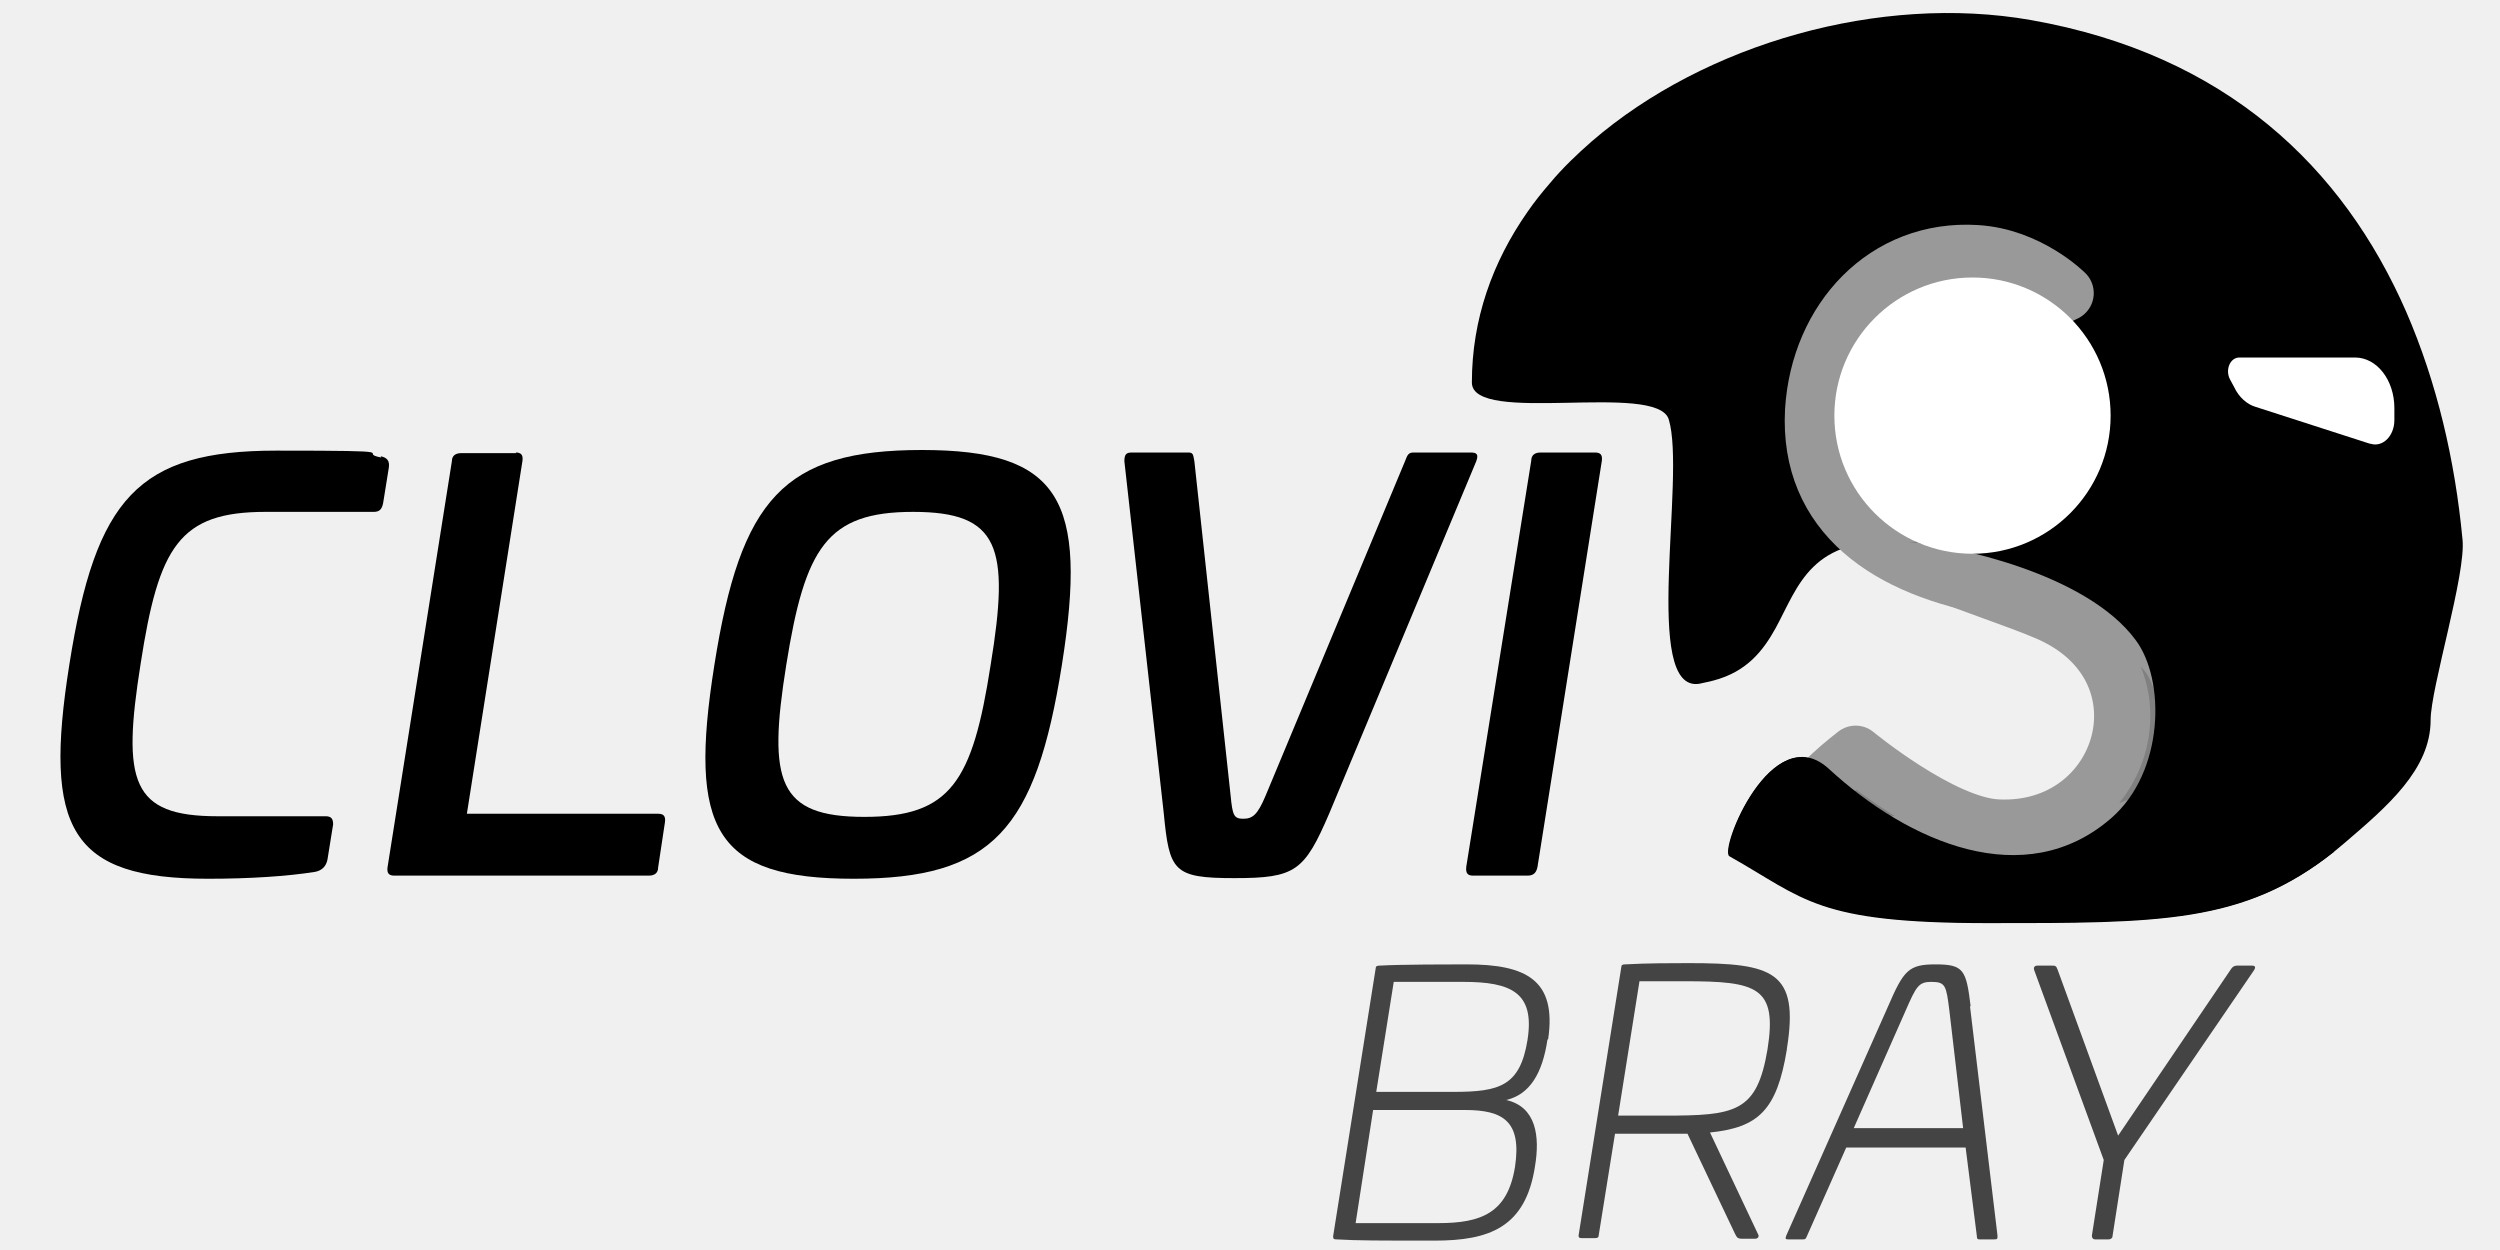
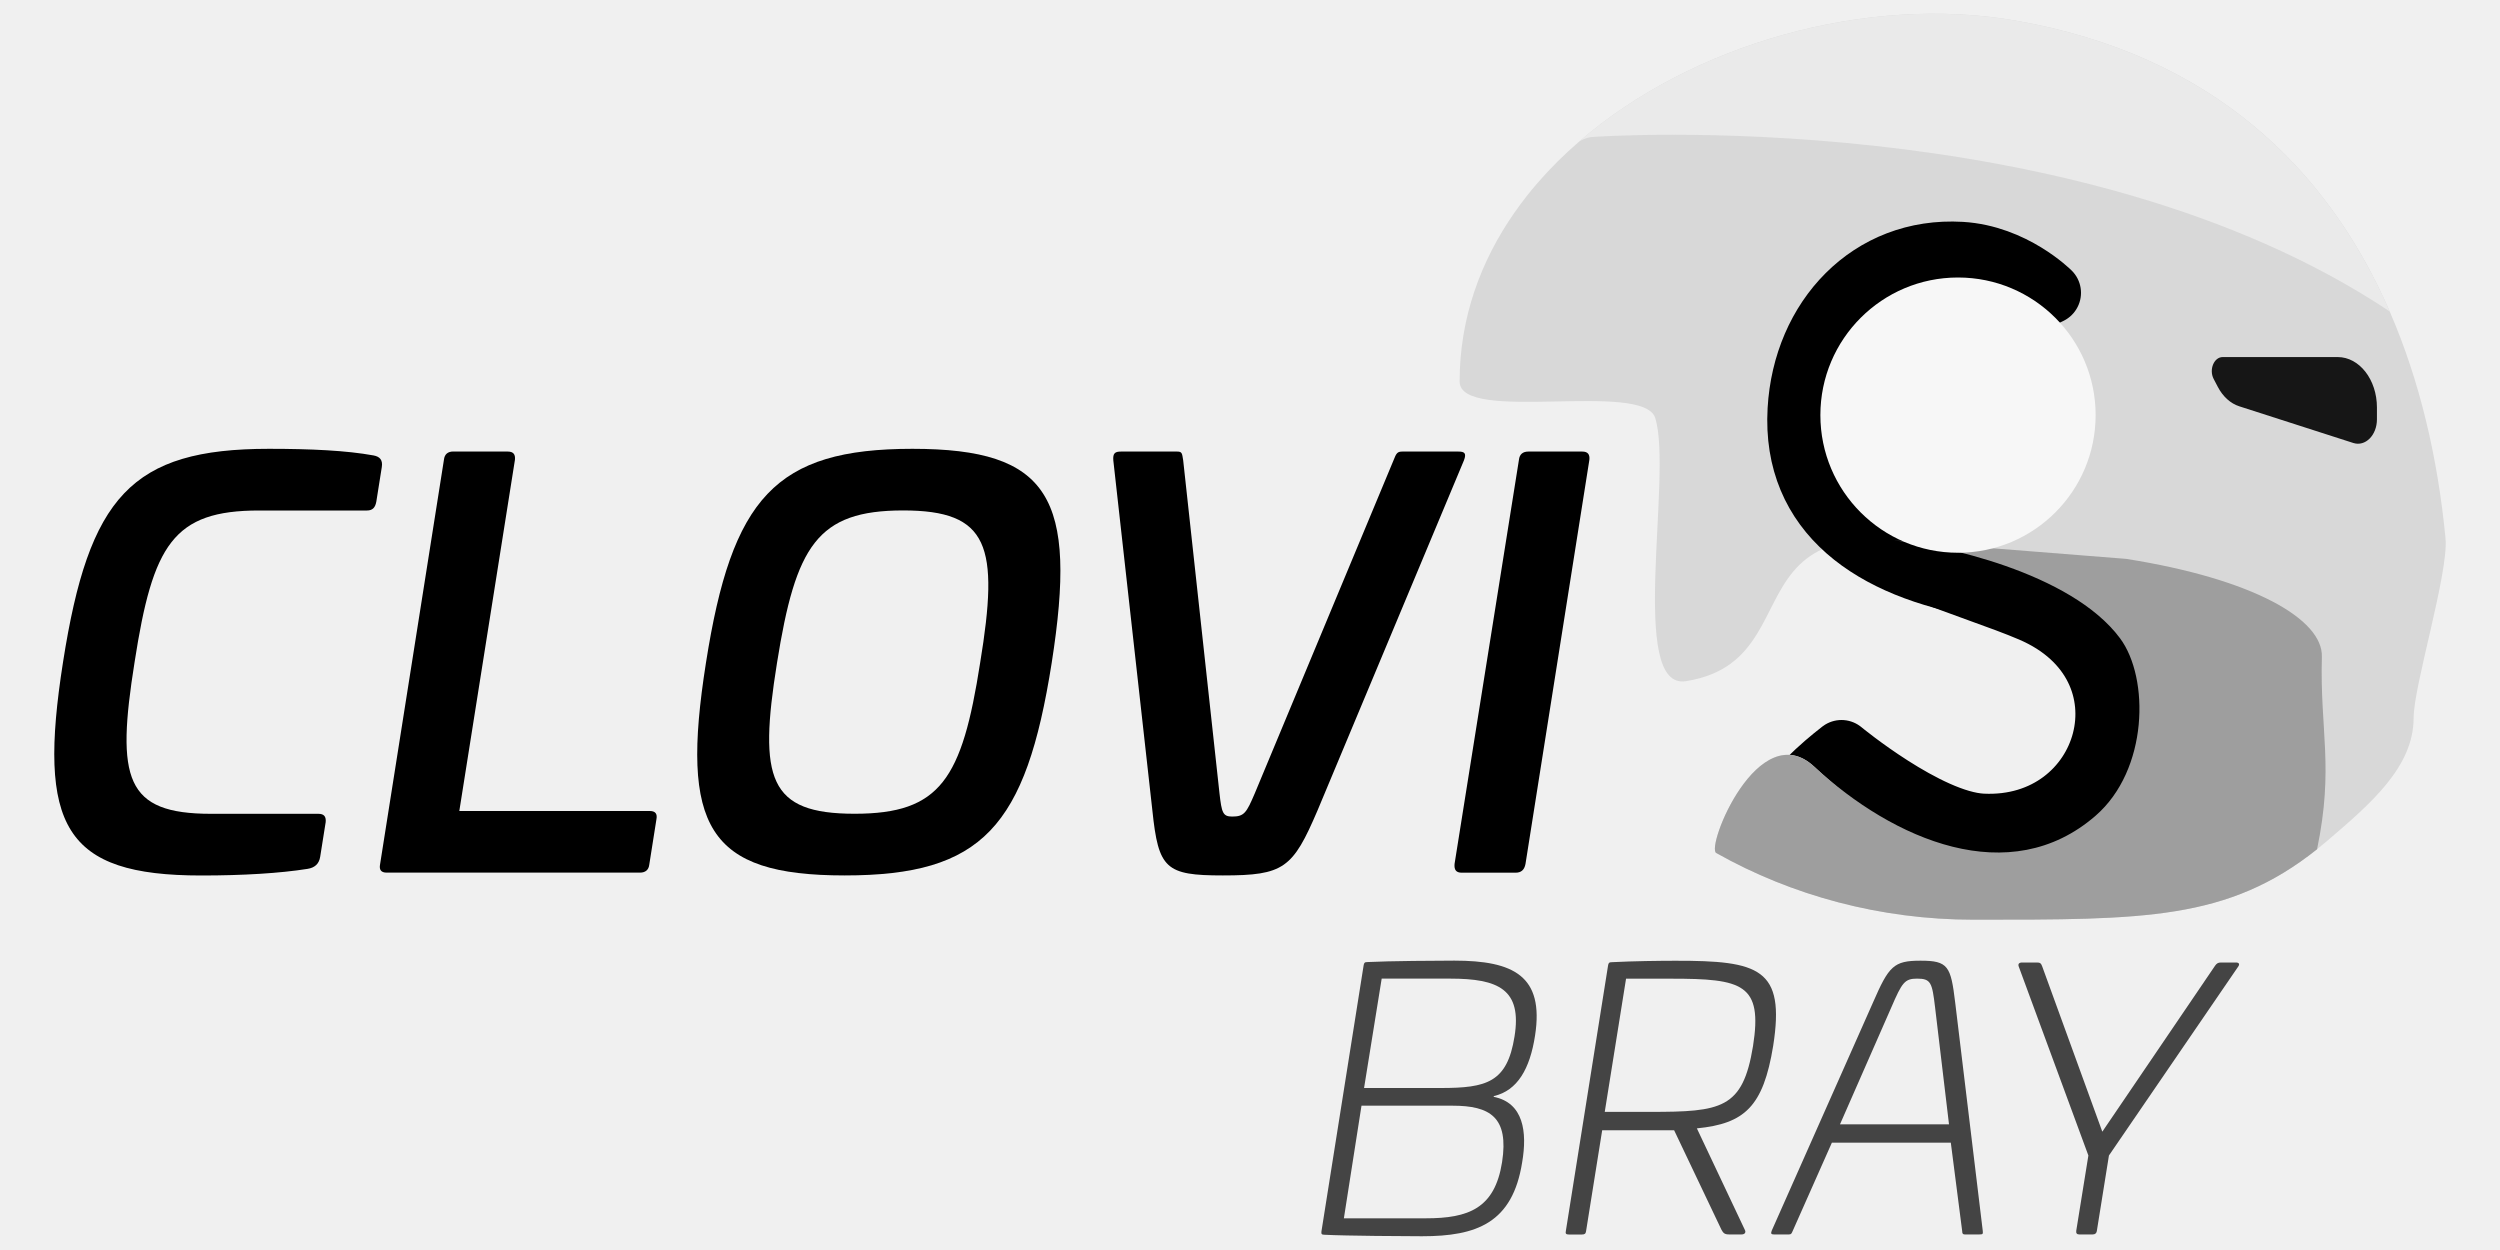
- <svg xmlns="http://www.w3.org/2000/svg" version="1.1" viewBox="0 0 400 200">
-   <defs>
-     <style>
-       .cls-1 {
-         fill: gray;
-         stroke: #999;
-         stroke-width: 9px;
-       }
- 
-       .cls-1, .cls-2 {
-         stroke-linejoin: round;
-       }
- 
-       .cls-3 {
-         fill: #fff;
-       }
- 
-       .cls-2 {
-         stroke: #000;
-         stroke-width: 8px;
-       }
- 
-       .cls-4 {
-         fill: #d8d8d8;
-       }
- 
-       .cls-5 {
-         fill: #444;
-       }
- 
-       .cls-6 {
-         fill: #333;
-       }
- 
-       .cls-7 {
-         fill: #9e9e9e;
-       }
- 
-       .cls-8 {
-         display: none;
-       }
- 
-       .cls-9 {
-         fill: #eaeaea;
-       }
- 
-       .cls-10 {
-         fill: #f7f7f7;
-       }
-     </style>
-   </defs>
+ <svg xmlns="http://www.w3.org/2000/svg" version="1.1" id="Lager_1" x="0px" y="0px" viewBox="0 0 400 200" style="enable-background:new 0 0 400 200;" xml:space="preserve">
+   <style type="text/css">
+ 	.st0{fill:#444444;}
+ 	.st1{stroke:#000000;stroke-width:10;stroke-linejoin:round;stroke-miterlimit:10;}
+ 	.st2{fill:#D8D8D8;}
+ 	.st3{fill:#9E9E9E;}
+ 	.st4{fill:#161616;}
+ 	.st5{fill:#F7F7F7;}
+ 	.st6{fill:#EAEAEA;}
+ </style>
  <g>
-     <g id="Lager_2" class="cls-8">
-       <g>
-         <g>
-           <path d="M70.2,74.9c.9.2,1.4.7,1.2,1.7l-.8,5.1c-.2.9-.6,1.3-1.4,1.3h-16c-12.7,0-15.7,5-18.4,22.4-2.8,17.4-1.4,22.5,11.3,22.5h15.9c.8,0,1.1.4,1.1,1.2l-.8,5.1c-.2,1.1-.8,1.6-1.9,1.8-4.1.7-9.5,1-15.7,1-20.3,0-24.3-7.2-20.4-31.6,3.8-24.4,10.1-31.5,30.5-31.5,6.2,0,11.5.2,15.5,1Z" />
-           <path d="M90.1,74.3c.8,0,1.1.4,1.1,1.2l-8.2,52h28.2c.8,0,1.1.4,1,1.2l-1.1,6.7c0,.8-.6,1.2-1.4,1.2h-37.5c-.8,0-1.1-.4-1-1.2l9.5-59.9c0-.8.6-1.2,1.4-1.2h8.1Z" />
-           <path d="M170.6,105.6c-3.8,24.3-10.3,31.4-30.6,31.4s-24.4-7.2-20.5-31.4c3.8-24.4,10.3-31.7,30.5-31.7s24.4,7.2,20.6,31.7ZM129.9,105.6c-2.8,17.2-1.2,22.3,11.5,22.3s15.9-5.1,18.6-22.3c2.9-17.4,1.3-22.6-11.4-22.6-12.7,0-15.9,5.2-18.6,22.6Z" />
-           <path d="M230.8,74.3c.9,0,1.2.2.8,1.3l-21.7,51.8c-3.7,8.6-5,9.6-14,9.6s-9.5-1-10.4-9.6l-5.8-51.8c0-1.1.2-1.3,1.1-1.3h8.3c.7,0,.7.2.9,1.3l5.4,49.3c.3,2.9.5,3.4,1.9,3.4s2.1-.6,3.3-3.4l20.5-49.3c.4-1.1.6-1.3,1.3-1.3,0,0,8.3,0,8.3,0Z" />
-           <path d="M249.1,74.3c.8,0,1.1.4,1.1,1.2l-9.5,59.8c-.2.9-.7,1.3-1.5,1.3h-8c-.8,0-1.1-.4-1.1-1.3l9.5-59.8c0-.8.6-1.2,1.4-1.2h8Z" />
-         </g>
-         <g>
-           <path class="cls-5" d="M242.1,160.7c-.8,4.9-2.6,8.1-6.1,9h0c4.5,1,5,5.3,4.2,9.8-1.4,9-6.7,11-14.8,11s-11.3,0-14.4-.2c-.4,0-.5-.1-.4-.5l6.3-39.4c0-.4.2-.5.5-.5,3.2-.2,10.6-.2,12.9-.2,8.8,0,13.3,2.3,11.9,11.1ZM216.4,171.1l-2.6,16.7h12.1c6.4,0,10.2-1.5,11.3-8.3,1-6.7-1.8-8.4-7.3-8.4h-13.5ZM219.4,152.3l-2.6,16.2h11.3c6.8,0,9.8-.8,10.9-7.6,1.1-7-2.4-8.6-9.5-8.6h-10.2Z" />
-           <path class="cls-5" d="M277.4,162.3c-1.5,9-4.2,11.5-11.3,12.2l7.1,15.1c.2.3,0,.7-.5.7h-1.8c-.7,0-.9-.2-1.1-.7l-7-14.7h-10.6l-2.4,14.9c0,.4-.2.5-.6.5h-2c-.4,0-.5-.1-.4-.5l6.3-39.3c0-.4.2-.5.5-.5,3.2-.2,7.2-.2,9.4-.2,12.4,0,16.3,1.1,14.5,12.6ZM255.6,152.3l-3.2,19.7h6.7c10.6,0,13.7-.4,15.3-9.7,1.5-9.2-1.6-10-12.1-10,0,0-6.7,0-6.7,0Z" />
-           <path class="cls-5" d="M304.3,155.9l4.1,33.8c0,.5,0,.5-.5.5h-2.2c-.3,0-.4-.1-.4-.5l-1.7-13.1h-17.6l-5.8,13.1c-.2.4-.2.5-.5.5h-2.2c-.4,0-.5-.1-.3-.5l15-33.8c2.3-5.4,3-6.2,7-6.2,4.1,0,4.5.8,5.2,6.2ZM294.8,156.6l-7.6,17.3h16.1l-2.1-17.3c-.4-3.6-.6-4.2-2.7-4.2-1.8,0-2.2.6-3.8,4.2Z" />
-           <path class="cls-5" d="M345.8,149.9c.4,0,.7.2.3.7l-19.1,27.9-1.8,11.2c0,.3-.3.5-.6.5h-2c-.3,0-.5-.2-.4-.5l1.8-11.1-10.3-27.9c-.2-.5,0-.7.5-.7h2.2c.4,0,.6.1.8.5l8.9,24.5,16.7-24.6c.2-.3.4-.5.9-.5h2.2Z" />
-         </g>
-         <path class="cls-2" d="M334.6,106.1c5.5,12.5,8.1,26.2-27.1,26.2s-18.9-3.3-25.8-6.8c-1.8-.9,5.9-6.8,5.9-6.8,0,0,12.7,10.5,20.9,10.9,19,.9,26.2-23.5,7.2-31.7-9-3.9-25.7-8.1-22.2-12.3,4.9-5.9,18-7.8,12.1-4.7-15.3,7.9,23.6,12.8,29.1,25.2Z" />
-         <path class="cls-4" d="M372.1,113.7c0,7.2-6.3,12.7-12.7,18.1-.5.5-1.1.9-1.6,1.3-13.2,10.5-25.6,10.4-50.9,10.4s-26.9-3.6-38-9.9c-1.6-.9,6.3-20.4,14.5-12.8,13.6,12.7,28.1,19,37.1,13.6,33-19.8.9-49.8-25.3-47.1-.3,0-.6,0-.8,0-13.6-.8-15.3,6.4-18.7,12.7-1.9,3.4-4.2,6.4-9.2,7.8-.6.2-1.3.3-2,.4-8.6,1.4-1.9-30.4-4.5-38.9-1.7-5.6-29,.9-29-5.4,0-9.3,3.1-17.8,8.2-25.1h0c1-1.5,2.1-2.9,3.3-4.2,1.9-2.2,4-4.2,6.2-6.2,16.8-14.5,42.5-21.7,64.6-17.8,28.8,5,46,21.8,55.3,43,4.5,10.4,7.1,21.9,8.3,33.5.5,5.1-4.7,21.9-4.7,26.6Z" />
-         <path class="cls-2" d="M302.4,89.3c-7.2-1.6-13.8-8.3-14.7-14.6-.7-4.6,1.8-7.2,6.3-10.9,4.4-3.5,24.2-13,24.2-13,0,0-5.4-5.4-13.1-5.9-13.5-.8-23.2,9.7-24,23.2-.9,15.3,10.9,23.4,27.2,26.1" />
-         <path class="cls-7" d="M329.6,90.2c18.8,3,29.1,9,29,14.5-.3,11,1.8,16.3-.7,28.5-13.2,10.5-25.6,10.4-50.9,10.4s-26.9-3.6-38-9.9c-1.6-.9,6.3-20.4,14.5-12.8,11.8,10.9,28.9,18.3,41.6,7.2,7.8-6.8,8-20.4,3.6-26.2-7.3-9.8-26.7-13.9-33.5-14.5" />
-         <path class="cls-6" d="M363.2,73.1l-16.9-5.4c-1.3-.4-2.4-1.4-3.2-2.9l-.6-1.2c-.7-1.4,0-3.2,1.3-3.2h17c3.2,0,5.8,3.3,5.8,7.5v1.8c0,2.4-1.7,4.1-3.5,3.5Z" />
-         <circle class="cls-10" cx="304.7" cy="68.9" r="20.4" />
-         <path class="cls-9" d="M368.6,53.6c-46.4-30.9-117.7-25.8-117.7-25.8-.7,0-1.4.2-2.2.7,16.8-14.5,42.5-21.7,64.6-17.8,28.8,5,46,21.8,55.3,43Z" />
-       </g>
+     <g>
+       <path d="M59.77,72.87c0.97,0.18,1.5,0.7,1.32,1.85l-0.88,5.55c-0.18,0.97-0.62,1.41-1.5,1.41H41.45c-13.74,0-17,5.46-19.91,24.22    c-3,18.76-1.5,24.31,12.24,24.31h17.18c0.88,0,1.23,0.44,1.15,1.32l-0.88,5.55c-0.18,1.15-0.88,1.76-2.03,1.94    c-4.4,0.7-10.31,1.06-17,1.06c-21.93,0-26.25-7.84-22.11-34.18c4.14-26.42,10.92-34.09,32.94-34.09    C49.73,71.81,55.45,72.08,59.77,72.87z" />
+       <path d="M81.25,72.25c0.88,0,1.23,0.44,1.14,1.32l-8.9,56.19h30.48c0.88,0,1.23,0.44,1.06,1.32l-1.14,7.22    c-0.09,0.88-0.62,1.32-1.5,1.32H61.87c-0.88,0-1.23-0.44-1.06-1.32l10.22-64.74c0.09-0.88,0.62-1.32,1.5-1.32H81.25z" />
+       <path d="M168.27,106.07c-4.14,26.25-11.1,34-33.12,34c-21.93,0-26.34-7.75-22.2-34c4.14-26.42,11.1-34.26,33.03-34.26    C168,71.81,172.41,79.65,168.27,106.07z M124.32,106.07c-2.99,18.59-1.32,24.13,12.42,24.13c13.74,0,17.18-5.55,20.08-24.13    c3.08-18.76,1.41-24.4-12.33-24.4C130.75,81.68,127.31,87.31,124.32,106.07z" />
+       <path d="M233.35,72.25c0.97,0,1.32,0.26,0.88,1.41l-23.43,56.02c-3.96,9.25-5.37,10.39-15.15,10.39c-9.16,0-10.3-1.06-11.27-10.39    l-6.25-56.02c-0.09-1.15,0.27-1.41,1.23-1.41h8.98c0.79,0,0.79,0.26,0.97,1.41l5.81,53.29c0.35,3.08,0.53,3.7,2.03,3.7    c1.94,0,2.29-0.62,3.61-3.7l22.2-53.29c0.44-1.15,0.62-1.41,1.41-1.41H233.35z" />
+       <path d="M253.16,72.25c0.88,0,1.23,0.44,1.14,1.32l-10.22,64.65c-0.18,0.97-0.7,1.41-1.58,1.41h-8.63c-0.88,0-1.23-0.44-1.14-1.41    l10.3-64.65c0.09-0.88,0.62-1.32,1.5-1.32H253.16z" />
    </g>
-     <g id="Lager_3">
-       <g>
-         <g>
-           <path d="M60.9,73c1,.2,1.5.7,1.3,1.9l-.9,5.6c-.2,1-.6,1.4-1.5,1.4h-17.3c-13.8,0-17.1,5.5-20,24.3-3,18.9-1.5,24.4,12.3,24.4h17.3c.9,0,1.2.4,1.2,1.3l-.9,5.6c-.2,1.1-.9,1.8-2,2-4.4.7-10.4,1.1-17.1,1.1-22,0-26.4-7.9-22.2-34.3,4.2-26.6,11-34.2,33.1-34.2s12.5.3,16.8,1.1Z" />
-           <path d="M82.5,72.4c.9,0,1.2.4,1.1,1.3l-8.9,56.5h30.6c.9,0,1.2.4,1.1,1.3l-1.1,7.3c0,.9-.6,1.3-1.5,1.3h-40.7c-.9,0-1.2-.4-1.1-1.3l10.3-65c0-.9.6-1.3,1.5-1.3h8.8Z" />
-           <path d="M169.9,106.4c-4.2,26.4-11.1,34.2-33.3,34.2s-26.5-7.8-22.3-34.2c4.2-26.6,11.1-34.4,33.2-34.4s26.6,7.9,22.4,34.4ZM125.8,106.4c-3,18.7-1.3,24.3,12.5,24.3s17.3-5.6,20.2-24.3c3.1-18.9,1.4-24.5-12.4-24.5s-17.3,5.7-20.3,24.5Z" />
-           <path d="M235.3,72.4c1,0,1.3.3.9,1.4l-23.5,56.3c-4,9.3-5.4,10.4-15.2,10.4s-10.4-1.1-11.3-10.4l-6.3-56.3c0-1.1.3-1.4,1.2-1.4h9c.8,0,.8.3,1,1.4l5.8,53.5c.3,3.1.5,3.7,2,3.7s2.3-.6,3.6-3.7l22.3-53.5c.4-1.1.6-1.4,1.4-1.4h9Z" />
-           <path d="M255.2,72.4c.9,0,1.2.4,1.1,1.3l-10.3,65c-.2,1-.7,1.4-1.6,1.4h-8.7c-.9,0-1.2-.4-1.1-1.4l10.4-65c0-.9.6-1.3,1.5-1.3h8.7Z" />
-         </g>
-         <g>
-           <path class="cls-5" d="M247.6,166.3c-.8,5.4-2.8,8.8-6.6,9.7h0c4.8,1.1,5.4,5.8,4.6,10.6-1.5,9.8-7.3,11.9-16.1,11.9s-12.3,0-15.7-.2c-.4,0-.5-.1-.5-.5l6.8-42.8c0-.4.2-.5.6-.5,3.4-.2,11.6-.2,14-.2,9.5,0,14.4,2.5,13,12ZM219.7,177.6l-2.8,18.1h13.2c6.9,0,11.1-1.6,12.3-9,1.1-7.3-1.9-9.1-8-9.1h-14.6ZM223,157.1l-2.8,17.6h12.3c7.4,0,10.7-.9,11.9-8.3,1.2-7.6-2.6-9.3-10.3-9.3h-11Z" />
-           <path class="cls-5" d="M285.9,167.9c-1.6,9.8-4.6,12.5-12.3,13.3l7.7,16.3c.2.3,0,.7-.5.7h-2c-.8,0-.9-.2-1.2-.8l-7.6-16h-11.6l-2.6,16.2c0,.4-.2.5-.6.5h-2.1c-.4,0-.6-.1-.5-.6l6.8-42.7c0-.4.2-.5.6-.5,3.4-.2,7.9-.2,10.2-.2,13.5,0,17.7,1.3,15.7,13.7ZM262.3,157.1l-3.4,21.4h7.3c11.5,0,14.9-.5,16.6-10.6,1.6-10-1.7-10.9-13.2-10.9h-7.3Z" />
-           <path class="cls-5" d="M315.2,161l4.4,36.7c0,.5,0,.6-.5.6h-2.4c-.3,0-.4-.1-.4-.5l-1.8-14.2h-19.1l-6.3,14.2c-.2.4-.2.5-.6.5h-2.4c-.4,0-.5-.1-.3-.6l16.3-36.7c2.5-5.8,3.3-6.7,7.6-6.7,4.5,0,4.9.9,5.6,6.7ZM304.9,161.7l-8.3,18.8h17.5l-2.2-18.8c-.5-4-.6-4.6-2.9-4.6-2,0-2.4.7-4.1,4.6Z" />
-           <path class="cls-5" d="M360.3,154.5c.5,0,.7.2.3.8l-20.7,30.3-1.9,12.2c0,.3-.3.5-.6.5h-2.2c-.3,0-.5-.2-.5-.6l1.9-12.1-11.1-30.3c-.2-.5,0-.8.5-.8h2.4c.5,0,.6.1.8.6l9.7,26.6,18.1-26.7c.2-.3.5-.5.9-.5h2.4Z" />
-         </g>
-         <path class="cls-1" d="M348.1,106.9c6,13.5,8.8,28.5-29.5,28.5s-20.5-3.6-28.1-7.4c-2-1,6.4-7.4,6.4-7.4,0,0,13.8,11.4,22.7,11.8,20.6,1,28.5-25.6,7.9-34.4-9.8-4.2-28-8.8-24.1-13.4,5.3-6.4,19.6-8.5,13.1-5.1-16.6,8.6,25.7,13.9,31.6,27.4Z" />
-         <path d="M388.9,115.2c0,7.9-6.9,13.8-13.8,19.7-.6.5-1.2,1-1.8,1.5-14.4,11.4-27.8,11.3-55.3,11.3s-29.2-3.9-41.3-10.7c-1.7-1,6.8-22.2,15.8-13.9,14.7,13.8,30.5,20.6,40.3,14.7,35.9-21.5,1-54.1-27.5-51.1-.3,0-.6,0-.9,0-14.7-.9-16.6,7-20.3,13.8-2,3.6-4.6,7-10,8.4-.7.2-1.4.3-2.2.5-9.3,1.5-2.1-33.1-4.9-42.3-1.9-6.1-31.5,1-31.5-5.9,0-10.1,3.3-19.3,8.9-27.3h0c1.1-1.6,2.3-3.1,3.6-4.6,2-2.4,4.3-4.6,6.7-6.7,18.2-15.7,46.2-23.6,70.2-19.4,31.3,5.5,50,23.6,60.1,46.7,4.9,11.3,7.8,23.7,9,36.4.6,5.5-5.1,23.8-5.1,28.9Z" />
-         <path class="cls-1" d="M313.2,88.7c-7.9-1.8-15-9-15.9-15.9-.7-5,2-7.9,6.9-11.8,4.7-3.8,26.3-14.1,26.3-14.1,0,0-5.9-5.9-14.3-6.4-14.6-.9-25.2,10.6-26.1,25.2-.9,16.6,11.8,25.4,29.5,28.4" />
-         <path d="M342.7,89.7c20.5,3.2,31.6,9.7,31.5,15.7-.3,12,2,17.7-.8,30.9-14.4,11.4-27.8,11.3-55.3,11.3s-29.2-3.9-41.3-10.7c-1.7-1,6.8-22.1,15.8-13.9,12.8,11.8,31.4,19.9,45.2,7.9,8.5-7.4,8.7-22.1,3.9-28.5-7.9-10.7-29-15.1-36.4-15.7" />
-         <path class="cls-3" d="M379.2,71l-18.3-5.9c-1.4-.4-2.7-1.6-3.4-3.1l-.7-1.3c-.8-1.5,0-3.5,1.5-3.5h18.5c3.5,0,6.3,3.6,6.3,8.1v1.9c0,2.6-1.9,4.4-3.8,3.8Z" />
-         <circle class="cls-3" cx="315.6" cy="66.5" r="22.1" />
-       </g>
+     <g>
+       <path class="st0" d="M245.61,165.68c-0.82,5.34-2.82,8.81-6.58,9.69l-0.06,0.12c4.81,0.94,5.4,5.64,4.58,10.45    c-1.53,9.75-7.28,11.86-16.03,11.86c-2.35,0-12.27-0.06-15.62-0.24c-0.41,0-0.53-0.12-0.47-0.53l6.75-42.57    c0.06-0.41,0.18-0.53,0.59-0.53c3.41-0.18,11.51-0.23,13.92-0.23C242.2,153.7,247.08,156.17,245.61,165.68z M217.84,176.9    l-2.82,18.03h13.1c6.87,0,11.04-1.59,12.21-8.98c1.12-7.22-1.94-9.04-7.93-9.04H217.84z M221.07,156.58l-2.82,17.5h12.27    c7.34,0,10.63-0.88,11.8-8.22c1.23-7.57-2.58-9.28-10.28-9.28H221.07z" />
+       <path class="st0" d="M283.71,167.33c-1.59,9.75-4.58,12.45-12.21,13.21l7.69,16.27c0.18,0.35,0,0.7-0.53,0.7h-2    c-0.76,0-0.94-0.24-1.23-0.76l-7.57-15.91h-11.51l-2.58,16.15c-0.06,0.41-0.23,0.53-0.65,0.53h-2.11c-0.41,0-0.59-0.12-0.47-0.59    l6.75-42.45c0.06-0.41,0.18-0.53,0.59-0.53c3.41-0.18,7.81-0.23,10.16-0.23C281.48,153.7,285.65,154.94,283.71,167.33z     M260.17,156.58l-3.41,21.32h7.22c11.45,0,14.86-0.47,16.5-10.51c1.58-9.98-1.7-10.8-13.1-10.8H260.17z" />
+       <path class="st0" d="M312.83,160.4l4.41,36.52c0.06,0.53,0,0.59-0.53,0.59h-2.35c-0.29,0-0.41-0.12-0.41-0.53l-1.82-14.15H293.1    l-6.28,14.15c-0.18,0.41-0.24,0.53-0.59,0.53h-2.41c-0.41,0-0.53-0.12-0.35-0.59l16.21-36.52c2.53-5.81,3.29-6.69,7.58-6.69    C311.72,153.7,312.13,154.59,312.83,160.4z M302.62,161.16l-8.22,18.73h17.44l-2.23-18.73c-0.47-3.93-0.65-4.58-2.88-4.58    C304.73,156.58,304.32,157.23,302.62,161.16z" />
+       <path class="st0" d="M357.75,154c0.47,0,0.7,0.24,0.29,0.76l-20.61,30.12l-1.94,12.1c-0.06,0.35-0.29,0.53-0.65,0.53h-2.17    c-0.35,0-0.53-0.18-0.47-0.59l1.94-12.04l-11.1-30.12c-0.24-0.53,0-0.76,0.53-0.76h2.35c0.47,0,0.65,0.12,0.82,0.59l9.63,26.48    l18.03-26.54c0.24-0.35,0.47-0.53,0.94-0.53H357.75z" />
    </g>
+     <path class="st1" d="M345.57,106.54c5.99,13.48,8.81,28.38-29.35,28.38c-9.09,0-20.4-3.58-27.95-7.36   c-1.96-0.98,6.37-7.36,6.37-7.36s13.72,11.35,22.55,11.78c20.55,0.98,28.38-25.44,7.83-34.25c-9.73-4.17-27.83-8.71-24-13.32   c5.28-6.34,19.5-8.44,13.06-5.1C297.59,87.85,339.63,93.18,345.57,106.54z" />
+     <g>
+       <path class="st2" d="M322.58,3.31c31.17,5.45,49.78,23.53,59.77,46.52c4.88,11.22,7.71,23.62,8.93,36.27    c0.53,5.51-5.1,23.62-5.1,28.76c0,7.83-6.85,13.7-13.7,19.57c-0.59,0.5-1.17,0.99-1.75,1.45c-14.31,11.39-27.69,11.27-55,11.27    c-14.83,0-29.03-3.84-41.13-10.67c-1.7-0.96,6.81-22.08,15.69-13.8c14.68,13.7,30.33,20.55,40.12,14.68    c35.68-21.41,0.98-53.82-27.4-50.88c-0.3,0.03-0.61-0.05-0.9-0.06c-14.68-0.91-16.5,6.95-20.23,13.71    c-2.02,3.62-4.56,6.93-9.94,8.39c-0.68,0.19-1.42,0.34-2.2,0.47c-9.3,1.47-2.09-32.89-4.89-42.08c-1.85-6.1-31.31,0.95-31.31-5.87    c0-10.08,3.31-19.25,8.89-27.19l0.03-0.03c1.09-1.57,2.28-3.08,3.55-4.55c2.04-2.36,4.29-4.59,6.7-6.66    C270.82,6.97,298.7-0.87,322.58,3.31" />
+     </g>
+     <path class="st1" d="M310.84,88.44c-7.84-1.75-14.89-8.98-15.87-15.83c-0.71-4.94,1.96-7.83,6.85-11.74   c4.71-3.77,26.14-14.02,26.14-14.02s-5.87-5.87-14.19-6.36c-14.57-0.86-25.13,10.5-25.96,25.07   c-0.95,16.52,11.77,25.32,29.39,28.26" />
+     <path class="st3" d="M340.19,89.42c20.38,3.22,31.48,9.67,31.31,15.66c-0.33,11.9,1.96,17.61-0.77,30.8   c-14.31,11.39-27.69,11.27-55,11.27c-14.83,0-29.03-3.84-41.13-10.67c-1.7-0.96,6.77-22.03,15.69-13.8   c12.72,11.74,31.28,19.77,45.01,7.83c8.44-7.34,8.63-22.02,3.91-28.38c-7.86-10.6-28.87-15.04-36.21-15.66" />
+     <path class="st4" d="M376.54,70.88l-18.25-5.87c-1.41-0.45-2.63-1.56-3.44-3.11l-0.67-1.28c-0.77-1.49,0.06-3.49,1.45-3.49h18.4   c3.47,0,6.28,3.61,6.28,8.07v1.89C380.31,69.63,378.46,71.49,376.54,70.88z" />
+     <circle class="st5" cx="313.28" cy="66.42" r="22.02" />
+     <path class="st6" d="M322.58,3.31c31.17,5.45,49.78,23.53,59.77,46.52C332.16,16.39,255.06,21.9,255.06,21.9   c-0.76,0-1.56,0.25-2.35,0.7C270.82,6.97,298.7-0.87,322.58,3.31" />
  </g>
</svg>
